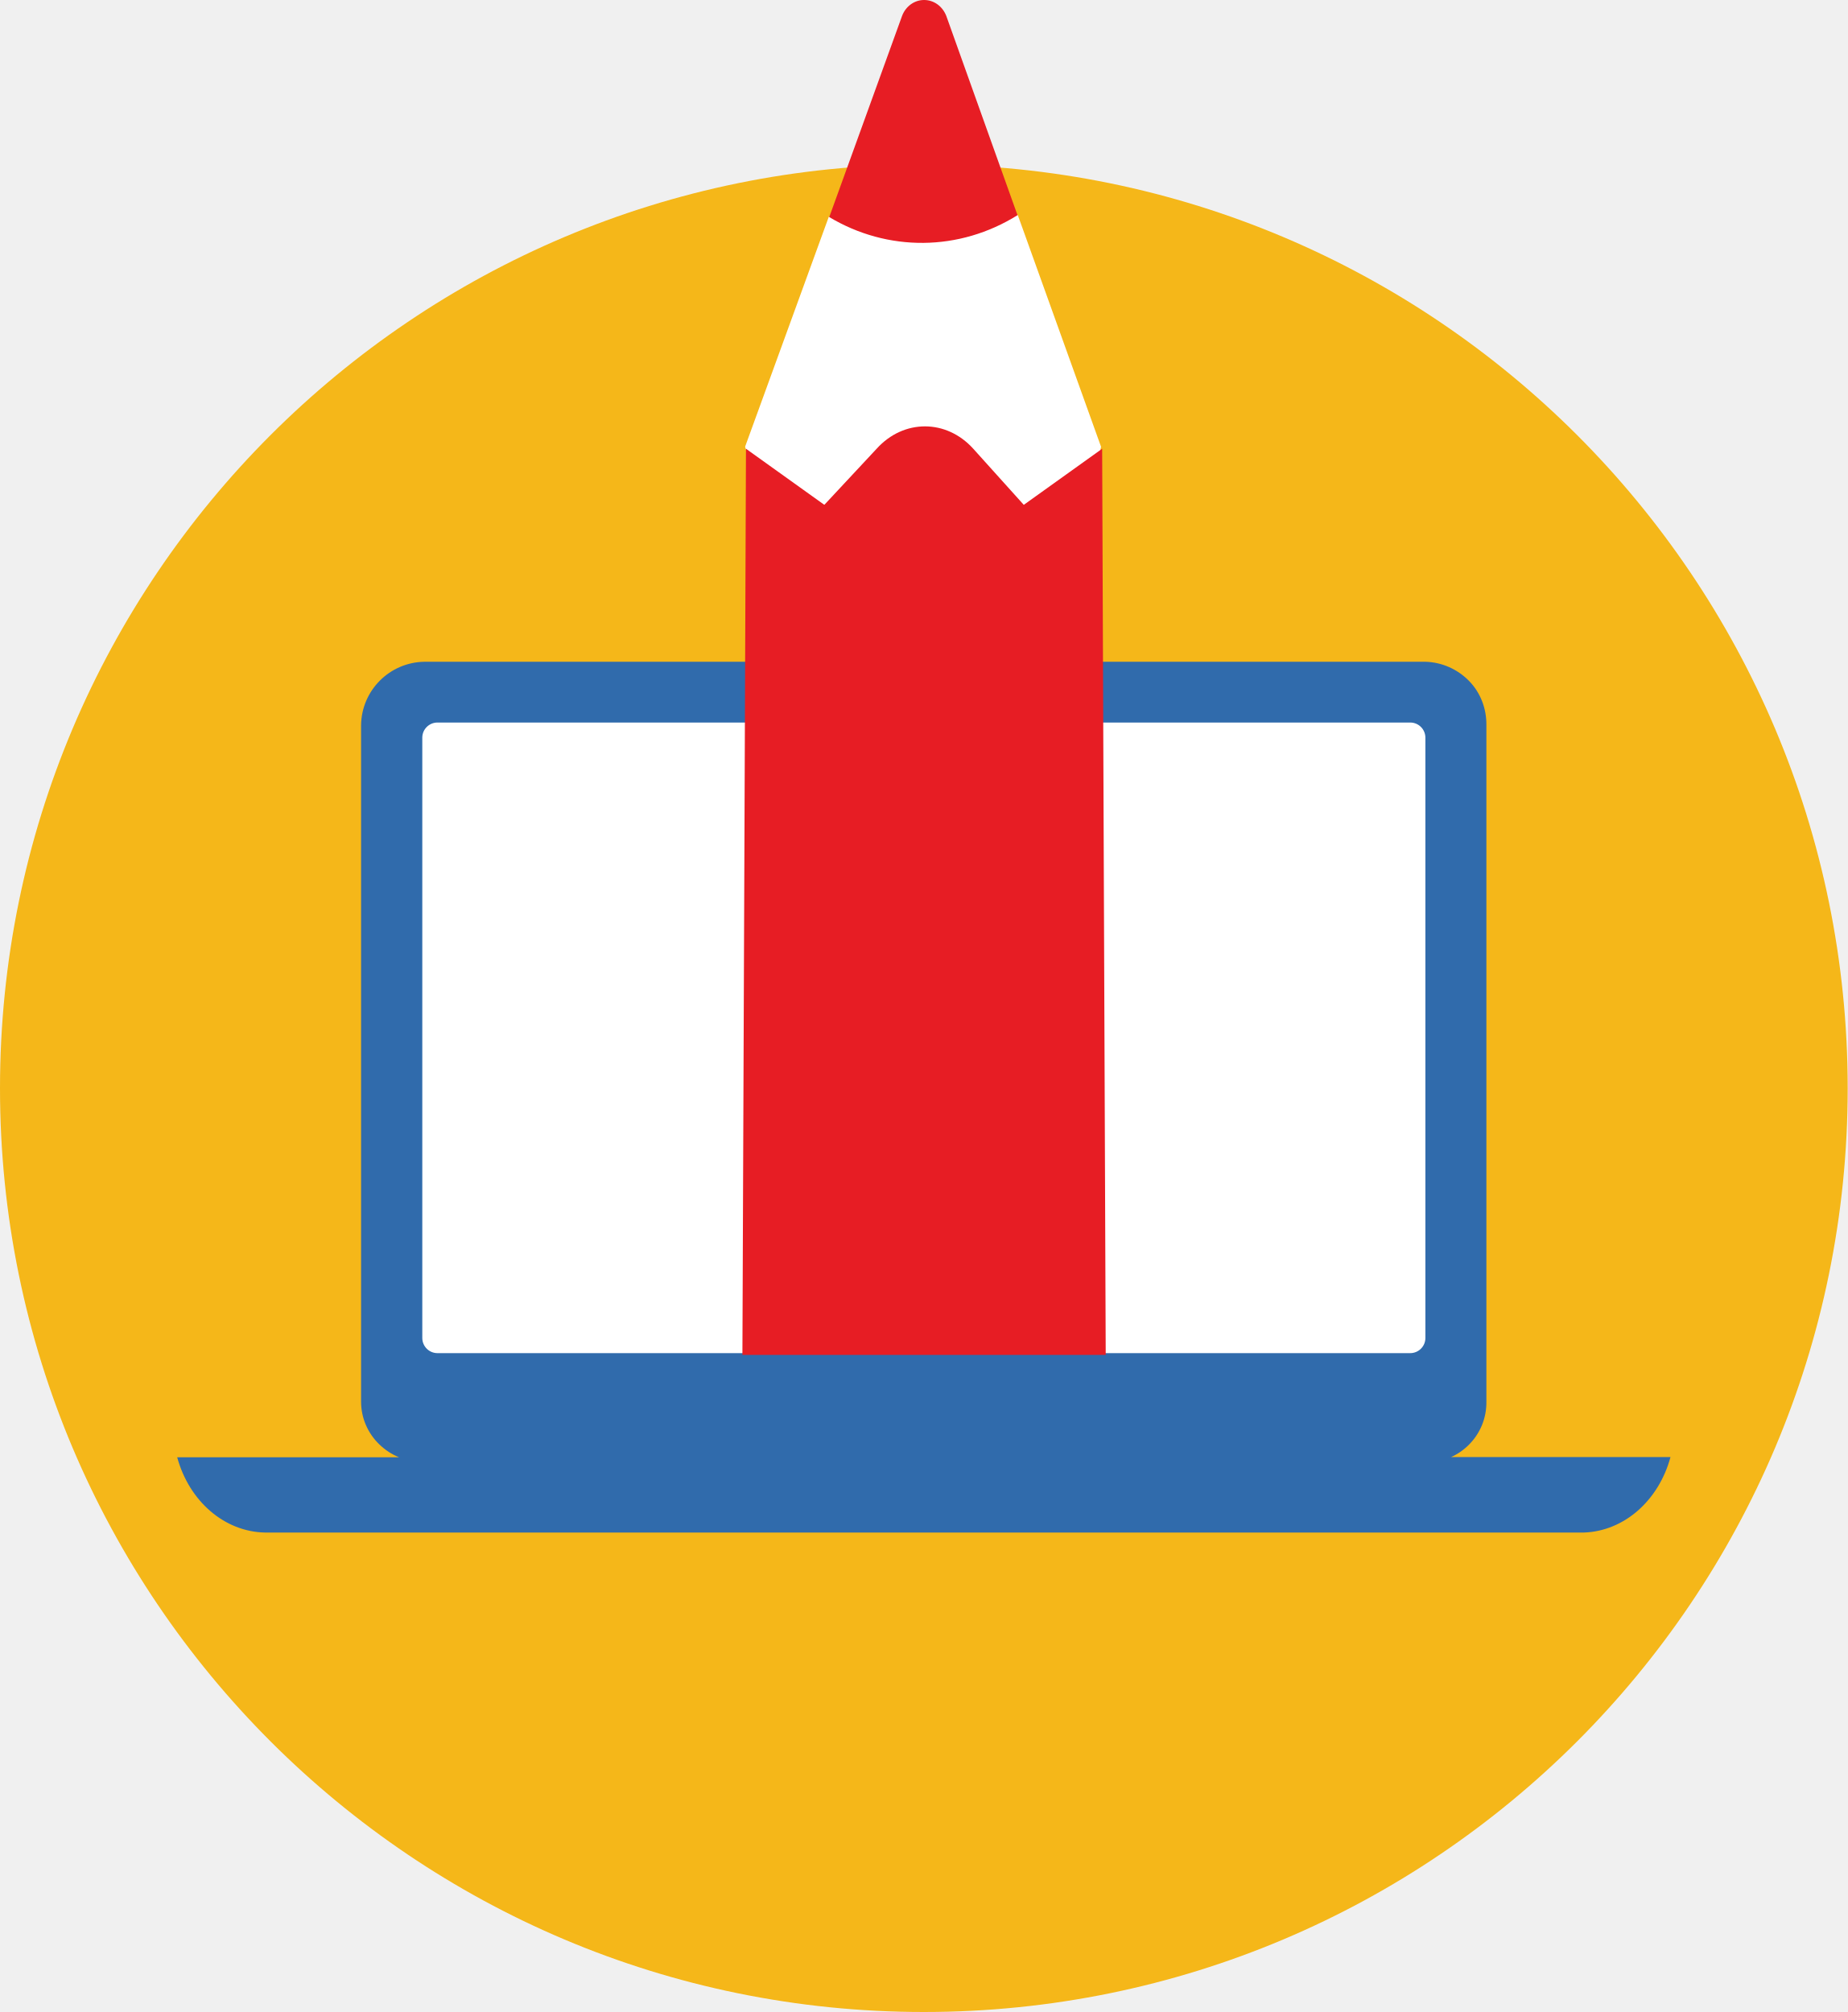
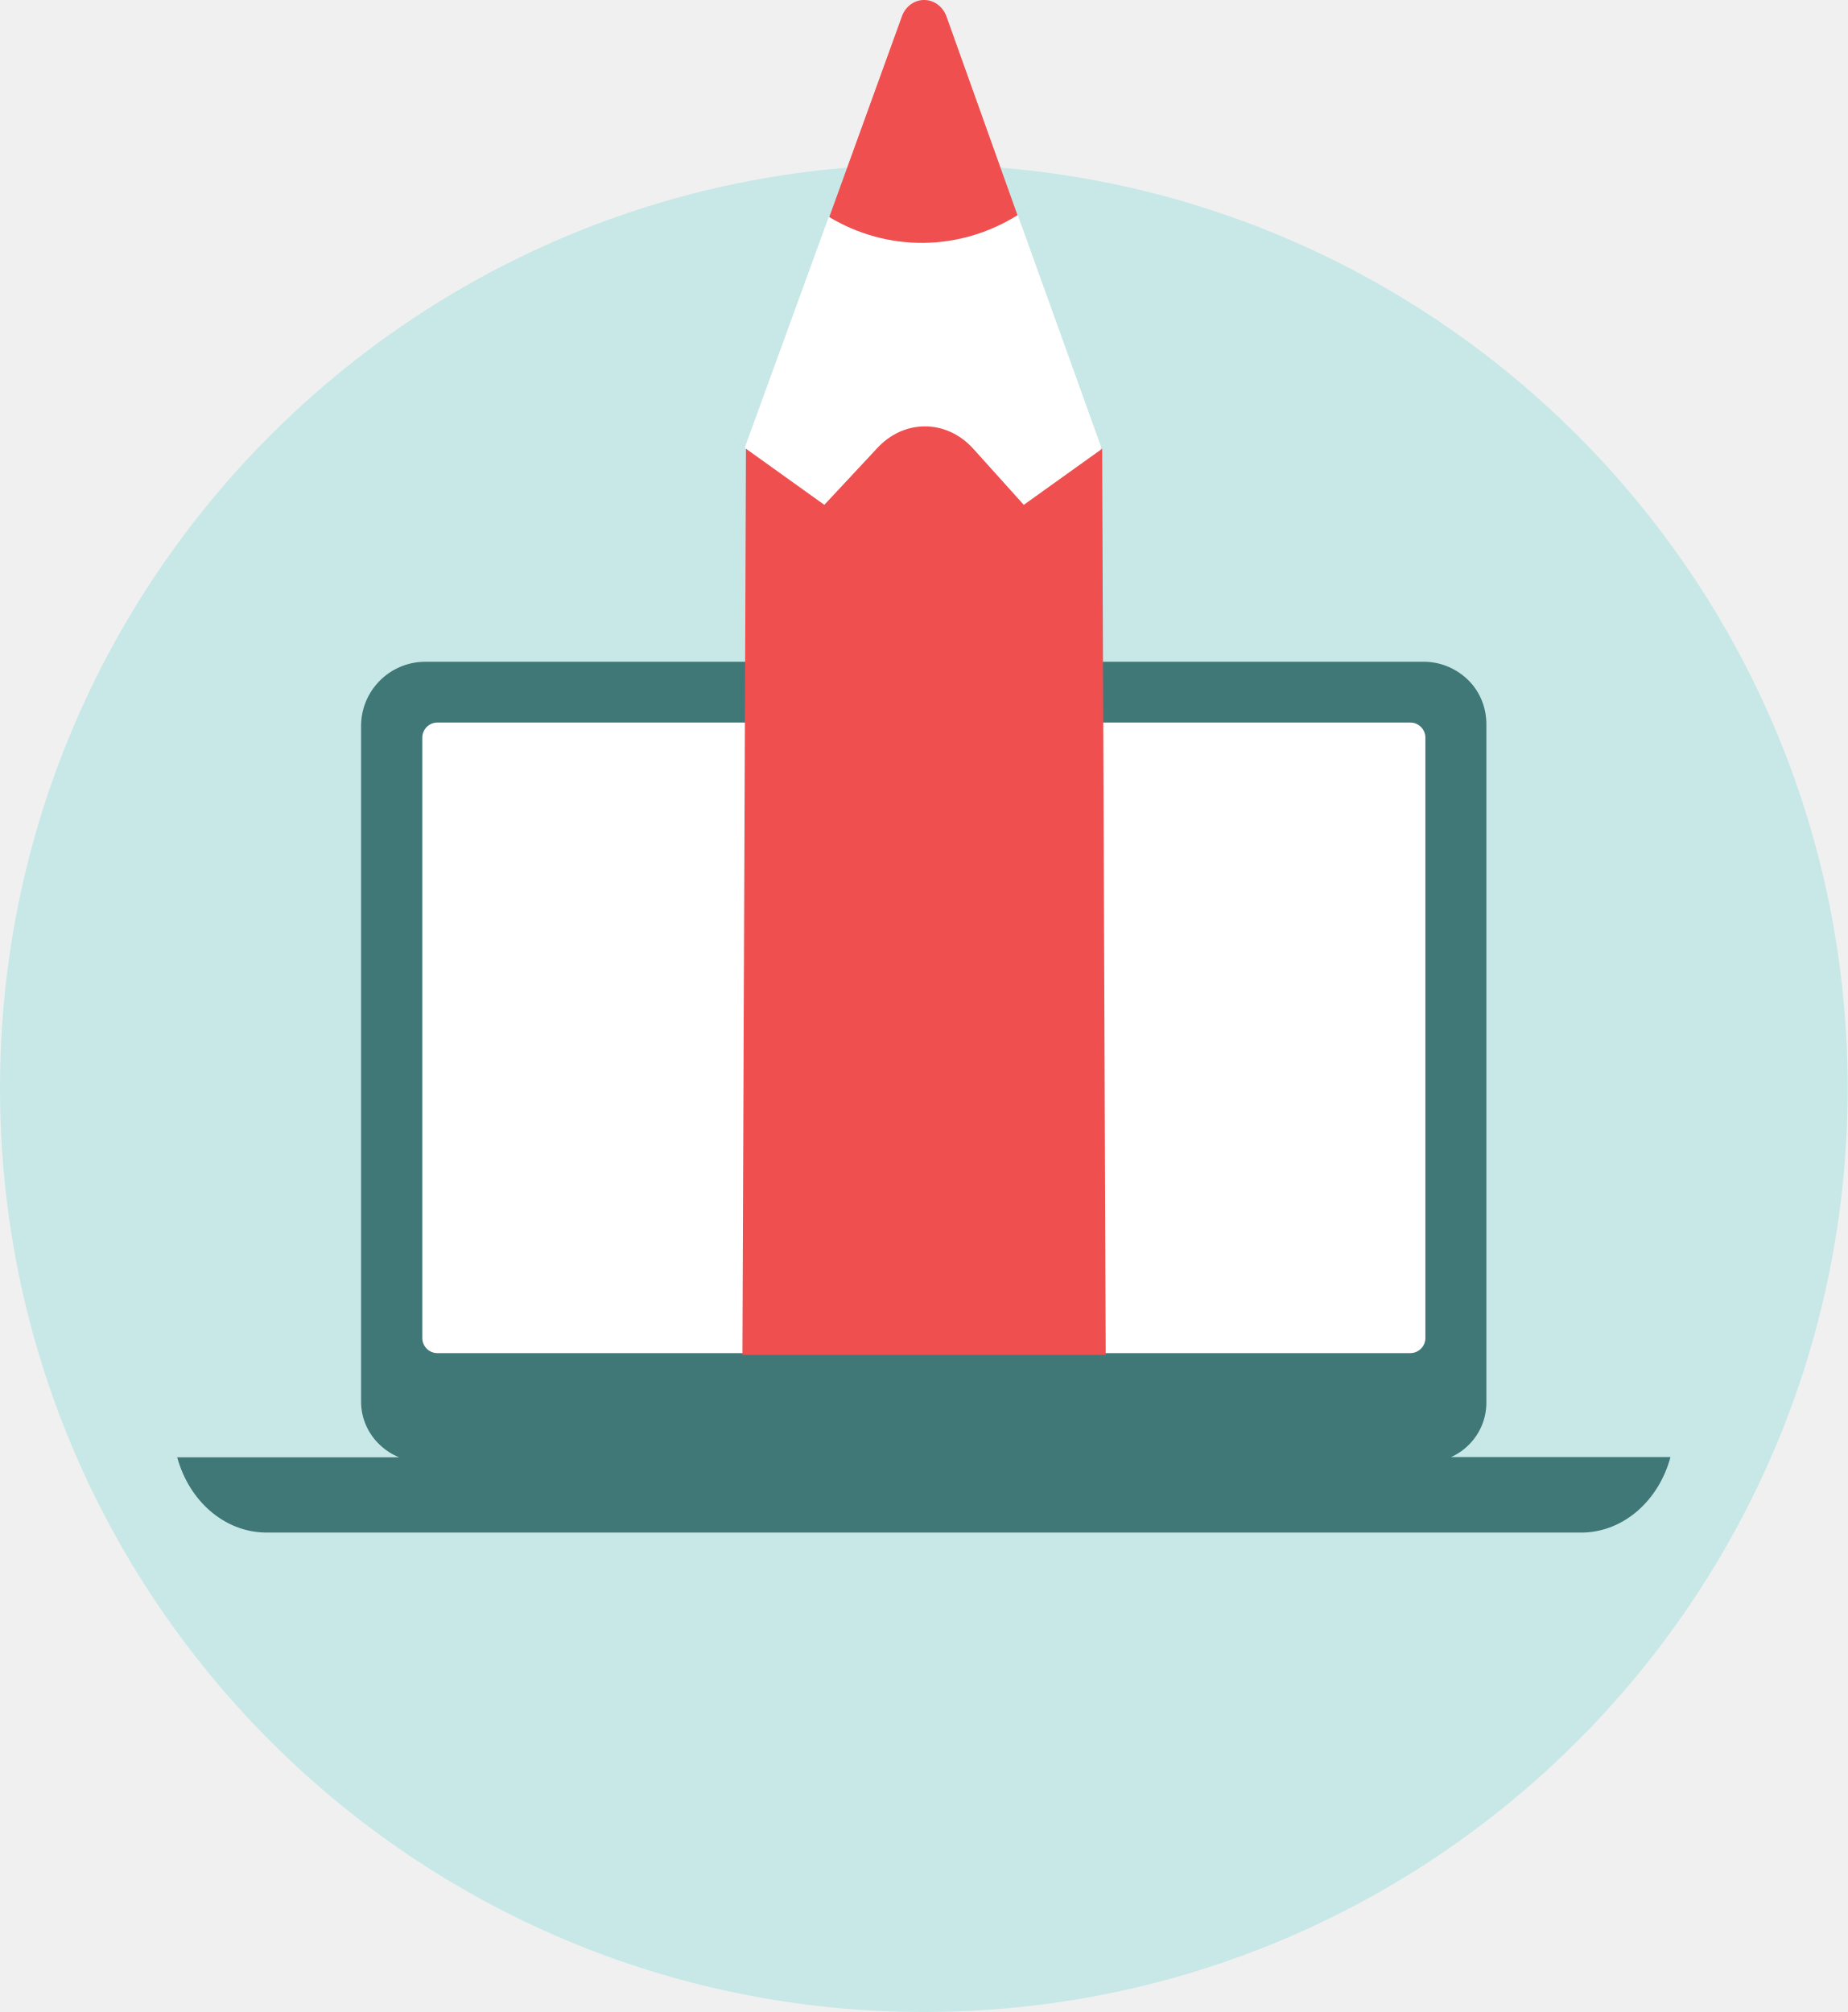
<svg xmlns="http://www.w3.org/2000/svg" id="Layer_2" data-name="Layer 2" viewBox="0 0 83 90.39">
  <defs>
    <style>
      .cls-1 {
-         fill: #f5b719;
+         fill: #C8E8E8;
      }

      .cls-2 {
-         fill: #e71d24;
+         fill: #F04F4F;
      }

      .cls-3 {
-         fill: #306bac;
+         fill: #407878;
      }

      .cls-4 {
        fill: #fff;
      }
    </style>
  </defs>
  <g id="Layer_1-2" data-name="Layer 1">
    <g>
      <circle class="cls-1" cx="41.5" cy="48.89" r="41.5" />
      <path class="cls-2" d="M45.89,10.18l-3.38-9.46c-.17-.44-.56-.72-1-.72s-.83.29-.99.72l-3.46,9.56c2.73,1.74,6.13,1.71,8.83-.1Z" />
      <g>
        <polygon class="cls-4" points="64.43 31.59 26.27 31.59 26.27 31.59 18.57 31.59 18.57 58.32 18.57 58.79 18.57 61.67 64.43 61.67 64.43 58.79 64.43 58.79 64.43 31.59" />
        <path class="cls-3" d="M65.16,65.47c.3-.13.58-.32.82-.56.52-.52.8-1.21.79-1.94v-30.39c.01-.74-.26-1.46-.78-1.99-.52-.53-1.22-.84-1.96-.86h-20.57s-24.39,0-24.39,0c-1.56.02-2.83,1.28-2.85,2.85v30.39c0,.73.3,1.42.82,1.92.26.25.56.45.89.58H7.96c.54,1.98,2.13,3.35,3.95,3.38h59.24c1.8-.06,3.36-1.43,3.89-3.39h-9.88ZM18.97,33.14c0-.38.31-.68.68-.68h19.88s23.82,0,23.82,0c.38,0,.68.31.68.68v26.97c0,.38-.31.68-.68.68H19.65c-.38,0-.68-.31-.68-.68v-26.97Z" />
      </g>
      <path class="cls-4" d="M38.56,22.61c1.65-1.7,4.25-1.69,5.9,0l4.31.73.69-3.27-3.74-10.41h0c-2.62,1.64-5.85,1.67-8.49.08l-3.76,10.33.89,2.75,4.21-.23Z" />
      <path class="cls-2" d="M45.98,22.67l-2.26-2.51h0c-1.21-1.34-3.13-1.34-4.34,0l-2.35,2.52-3.52-2.52-.16,40.71h16.32s-.16-40.71-.16-40.71l-3.52,2.52Z" />
    </g>
  </g>
</svg>
